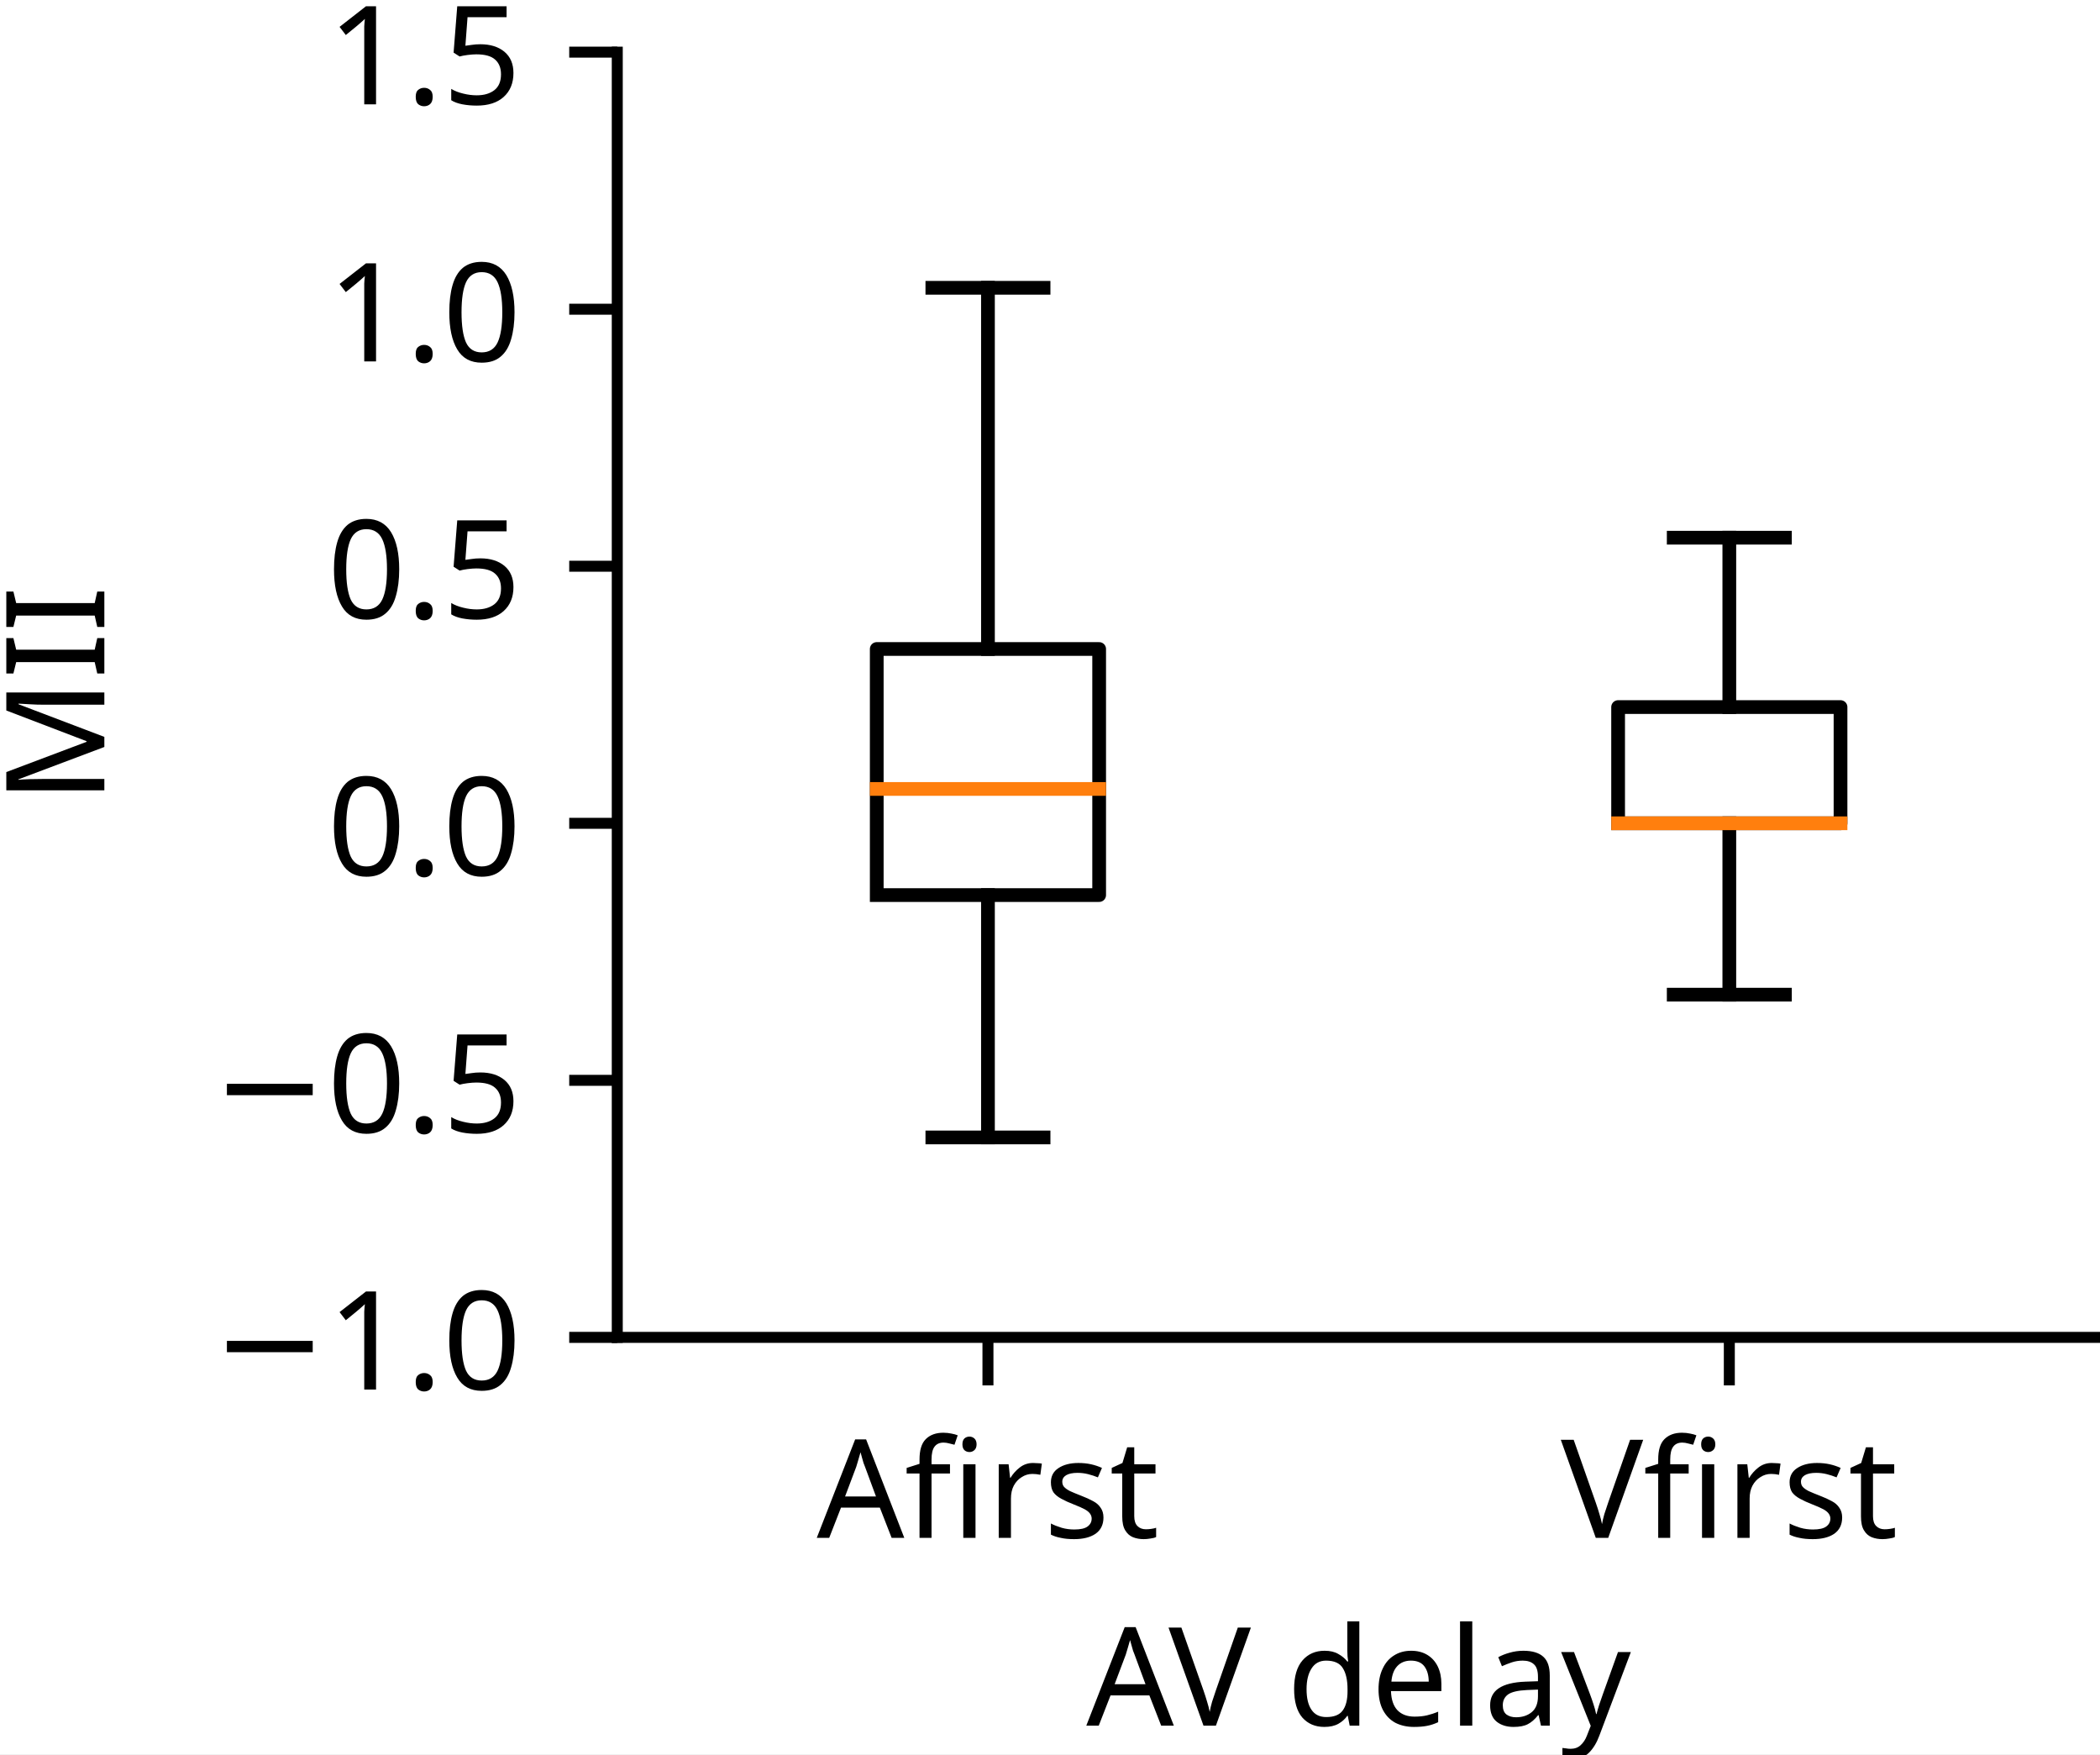
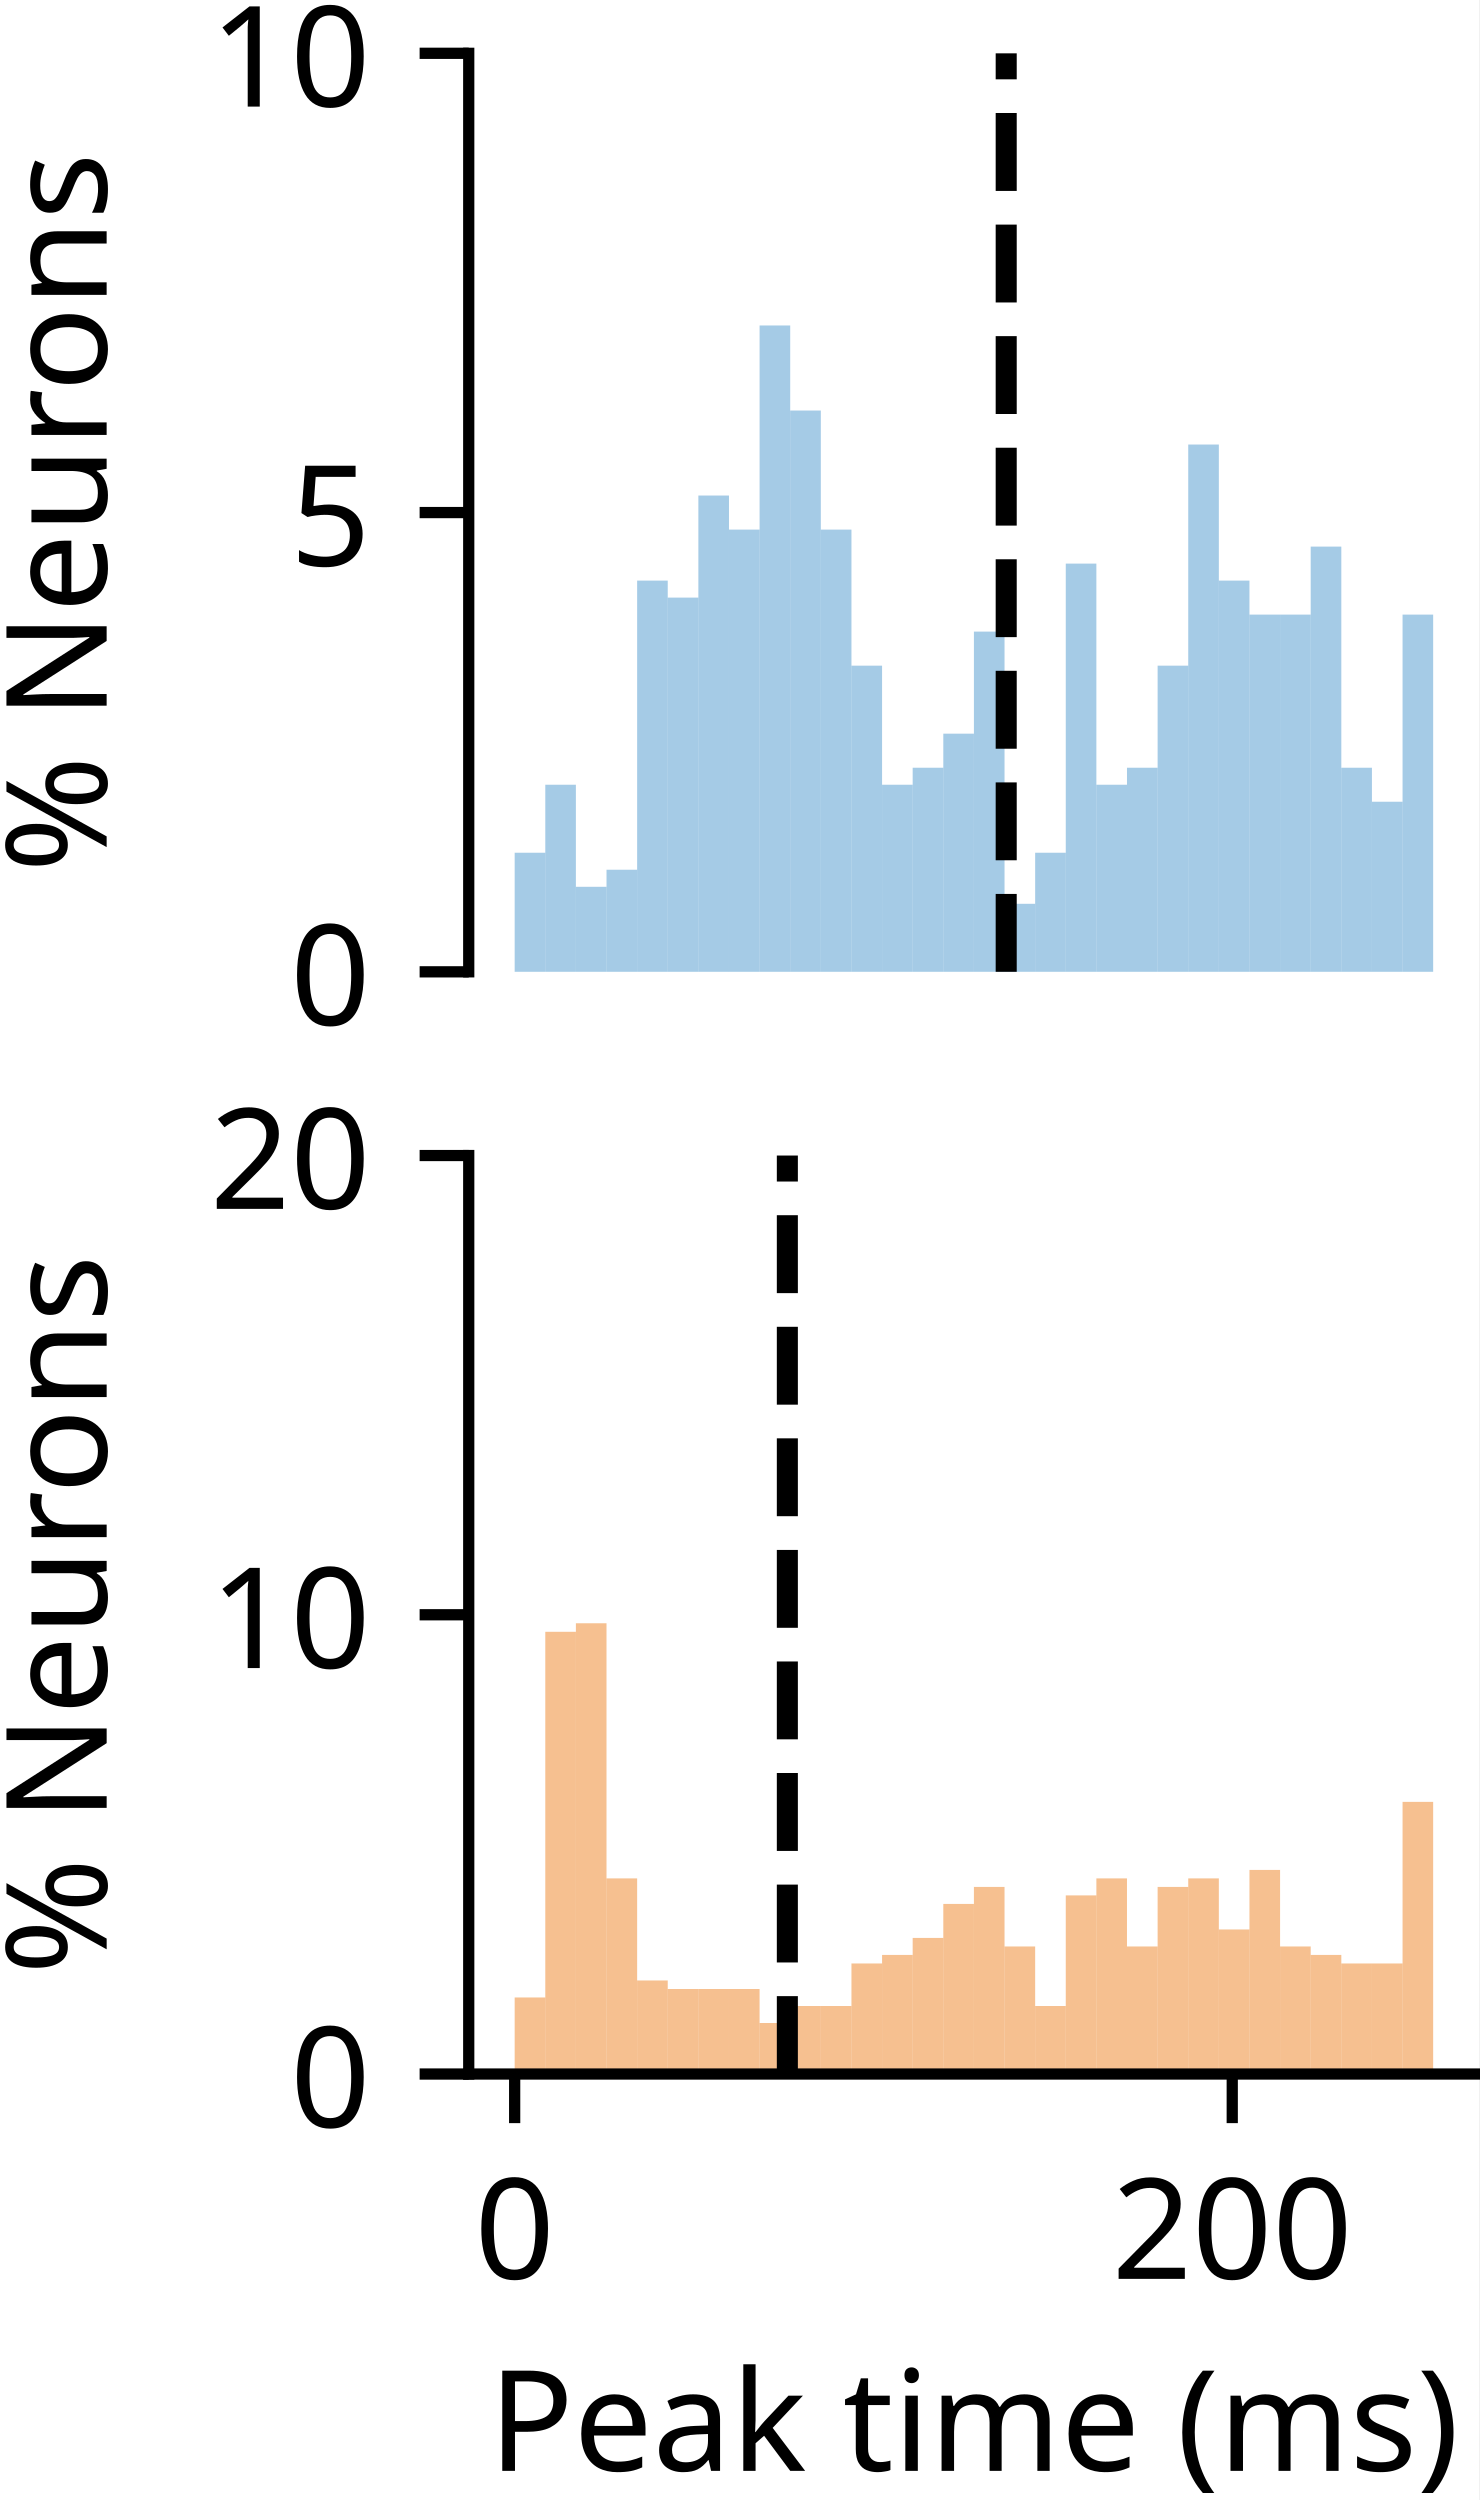
- <svg xmlns="http://www.w3.org/2000/svg" xmlns:xlink="http://www.w3.org/1999/xlink" width="152.961pt" height="127.755pt" viewBox="0 0 152.961 127.755" version="1.1">
+ <svg xmlns="http://www.w3.org/2000/svg" xmlns:xlink="http://www.w3.org/1999/xlink" width="105.403pt" height="178.155pt" viewBox="0 0 105.403 178.155" version="1.1">
  <defs>
    <style type="text/css">*{stroke-linejoin: round; stroke-linecap: butt}</style>
  </defs>
  <g id="figure_1">
    <g id="patch_1">
-       <path d="M 0 127.755  L 152.961 127.755  L 152.961 0  L 0 0  z " style="fill: #ffffff" />
+       <path d="M 0 178.155  L 105.403 178.155  L 105.403 0  L 0 0  z " style="fill: #ffffff" />
    </g>
    <g id="axes_1">
      <g id="patch_2">
-         <path d="M 44.961 97.399  L 152.961 97.399  L 152.961 3.799  L 44.961 3.799  z " style="fill: #ffffff" />
-       </g>
-       <g id="matplotlib.axis_1">
-         <g id="xtick_1">
+         <path d="M 33.403 69.254  L 105.403 69.254  L 105.403 3.799  L 33.403 3.799  z " style="fill: #ffffff" />
+       </g>
+       <g id="patch_3">
+         <path d="M 36.676 69.254  L 38.858 69.254  L 38.858 60.769  L 36.676 60.769  z " clip-path="url(#pe6c7de8103)" style="fill: #4d98ce; fill-opacity: 0.5" />
+       </g>
+       <g id="patch_4">
+         <path d="M 38.858 69.254  L 41.039 69.254  L 41.039 55.92  L 38.858 55.92  z " clip-path="url(#pe6c7de8103)" style="fill: #4d98ce; fill-opacity: 0.5" />
+       </g>
+       <g id="patch_5">
+         <path d="M 41.039 69.254  L 43.221 69.254  L 43.221 63.193  L 41.039 63.193  z " clip-path="url(#pe6c7de8103)" style="fill: #4d98ce; fill-opacity: 0.5" />
+       </g>
+       <g id="patch_6">
+         <path d="M 43.221 69.254  L 45.403 69.254  L 45.403 61.981  L 43.221 61.981  z " clip-path="url(#pe6c7de8103)" style="fill: #4d98ce; fill-opacity: 0.5" />
+       </g>
+       <g id="patch_7">
+         <path d="M 45.403 69.254  L 47.585 69.254  L 47.585 41.375  L 45.403 41.375  z " clip-path="url(#pe6c7de8103)" style="fill: #4d98ce; fill-opacity: 0.5" />
+       </g>
+       <g id="patch_8">
+         <path d="M 47.585 69.254  L 49.767 69.254  L 49.767 42.587  L 47.585 42.587  z " clip-path="url(#pe6c7de8103)" style="fill: #4d98ce; fill-opacity: 0.5" />
+       </g>
+       <g id="patch_9">
+         <path d="M 49.767 69.254  L 51.949 69.254  L 51.949 35.314  L 49.767 35.314  z " clip-path="url(#pe6c7de8103)" style="fill: #4d98ce; fill-opacity: 0.5" />
+       </g>
+       <g id="patch_10">
+         <path d="M 51.949 69.254  L 54.13 69.254  L 54.13 37.739  L 51.949 37.739  z " clip-path="url(#pe6c7de8103)" style="fill: #4d98ce; fill-opacity: 0.5" />
+       </g>
+       <g id="patch_11">
+         <path d="M 54.13 69.254  L 56.312 69.254  L 56.312 23.193  L 54.13 23.193  z " clip-path="url(#pe6c7de8103)" style="fill: #4d98ce; fill-opacity: 0.5" />
+       </g>
+       <g id="patch_12">
+         <path d="M 56.312 69.254  L 58.494 69.254  L 58.494 29.254  L 56.312 29.254  z " clip-path="url(#pe6c7de8103)" style="fill: #4d98ce; fill-opacity: 0.5" />
+       </g>
+       <g id="patch_13">
+         <path d="M 58.494 69.254  L 60.676 69.254  L 60.676 37.739  L 58.494 37.739  z " clip-path="url(#pe6c7de8103)" style="fill: #4d98ce; fill-opacity: 0.5" />
+       </g>
+       <g id="patch_14">
+         <path d="M 60.676 69.254  L 62.858 69.254  L 62.858 47.436  L 60.676 47.436  z " clip-path="url(#pe6c7de8103)" style="fill: #4d98ce; fill-opacity: 0.5" />
+       </g>
+       <g id="patch_15">
+         <path d="M 62.858 69.254  L 65.039 69.254  L 65.039 55.92  L 62.858 55.92  z " clip-path="url(#pe6c7de8103)" style="fill: #4d98ce; fill-opacity: 0.5" />
+       </g>
+       <g id="patch_16">
+         <path d="M 65.039 69.254  L 67.221 69.254  L 67.221 54.708  L 65.039 54.708  z " clip-path="url(#pe6c7de8103)" style="fill: #4d98ce; fill-opacity: 0.5" />
+       </g>
+       <g id="patch_17">
+         <path d="M 67.221 69.254  L 69.403 69.254  L 69.403 52.284  L 67.221 52.284  z " clip-path="url(#pe6c7de8103)" style="fill: #4d98ce; fill-opacity: 0.5" />
+       </g>
+       <g id="patch_18">
+         <path d="M 69.403 69.254  L 71.585 69.254  L 71.585 45.011  L 69.403 45.011  z " clip-path="url(#pe6c7de8103)" style="fill: #4d98ce; fill-opacity: 0.5" />
+       </g>
+       <g id="patch_19">
+         <path d="M 71.585 69.254  L 73.767 69.254  L 73.767 64.405  L 71.585 64.405  z " clip-path="url(#pe6c7de8103)" style="fill: #4d98ce; fill-opacity: 0.5" />
+       </g>
+       <g id="patch_20">
+         <path d="M 73.767 69.254  L 75.949 69.254  L 75.949 60.769  L 73.767 60.769  z " clip-path="url(#pe6c7de8103)" style="fill: #4d98ce; fill-opacity: 0.5" />
+       </g>
+       <g id="patch_21">
+         <path d="M 75.949 69.254  L 78.13 69.254  L 78.13 40.163  L 75.949 40.163  z " clip-path="url(#pe6c7de8103)" style="fill: #4d98ce; fill-opacity: 0.5" />
+       </g>
+       <g id="patch_22">
+         <path d="M 78.13 69.254  L 80.312 69.254  L 80.312 55.92  L 78.13 55.92  z " clip-path="url(#pe6c7de8103)" style="fill: #4d98ce; fill-opacity: 0.5" />
+       </g>
+       <g id="patch_23">
+         <path d="M 80.312 69.254  L 82.494 69.254  L 82.494 54.708  L 80.312 54.708  z " clip-path="url(#pe6c7de8103)" style="fill: #4d98ce; fill-opacity: 0.5" />
+       </g>
+       <g id="patch_24">
+         <path d="M 82.494 69.254  L 84.676 69.254  L 84.676 47.436  L 82.494 47.436  z " clip-path="url(#pe6c7de8103)" style="fill: #4d98ce; fill-opacity: 0.5" />
+       </g>
+       <g id="patch_25">
+         <path d="M 84.676 69.254  L 86.858 69.254  L 86.858 31.678  L 84.676 31.678  z " clip-path="url(#pe6c7de8103)" style="fill: #4d98ce; fill-opacity: 0.5" />
+       </g>
+       <g id="patch_26">
+         <path d="M 86.858 69.254  L 89.039 69.254  L 89.039 41.375  L 86.858 41.375  z " clip-path="url(#pe6c7de8103)" style="fill: #4d98ce; fill-opacity: 0.5" />
+       </g>
+       <g id="patch_27">
+         <path d="M 89.039 69.254  L 91.221 69.254  L 91.221 43.799  L 89.039 43.799  z " clip-path="url(#pe6c7de8103)" style="fill: #4d98ce; fill-opacity: 0.5" />
+       </g>
+       <g id="patch_28">
+         <path d="M 91.221 69.254  L 93.403 69.254  L 93.403 43.799  L 91.221 43.799  z " clip-path="url(#pe6c7de8103)" style="fill: #4d98ce; fill-opacity: 0.5" />
+       </g>
+       <g id="patch_29">
+         <path d="M 93.403 69.254  L 95.585 69.254  L 95.585 38.951  L 93.403 38.951  z " clip-path="url(#pe6c7de8103)" style="fill: #4d98ce; fill-opacity: 0.5" />
+       </g>
+       <g id="patch_30">
+         <path d="M 95.585 69.254  L 97.767 69.254  L 97.767 54.708  L 95.585 54.708  z " clip-path="url(#pe6c7de8103)" style="fill: #4d98ce; fill-opacity: 0.5" />
+       </g>
+       <g id="patch_31">
+         <path d="M 97.767 69.254  L 99.949 69.254  L 99.949 57.133  L 97.767 57.133  z " clip-path="url(#pe6c7de8103)" style="fill: #4d98ce; fill-opacity: 0.5" />
+       </g>
+       <g id="patch_32">
+         <path d="M 99.949 69.254  L 102.13 69.254  L 102.13 43.799  L 99.949 43.799  z " clip-path="url(#pe6c7de8103)" style="fill: #4d98ce; fill-opacity: 0.5" />
+       </g>
+       <g id="matplotlib.axis_1" />
+       <g id="matplotlib.axis_2">
+         <g id="ytick_1">
          <g id="line2d_1">
            <defs>
-               <path id="m59152e8819" d="M 0 0  L 0 3.5  " style="stroke: #000000; stroke-width: 0.8" />
+               <path id="mee2bb5fbc6" d="M 0 0  L -3.5 0  " style="stroke: #000000; stroke-width: 0.8" />
            </defs>
            <g>
-               <use xlink:href="#m59152e8819" x="71.961" y="97.399" style="stroke: #000000; stroke-width: 0.8" />
+               <use xlink:href="#mee2bb5fbc6" x="33.403" y="69.254" style="stroke: #000000; stroke-width: 0.8" />
            </g>
          </g>
          <g id="text_1">
-             <text style="font: 10px 'sans-serif'; text-anchor: middle" x="71.961" y="111.998" transform="rotate(-0 71.96094 111.9977)">Afirst</text>
+             <text style="font: 10px 'sans-serif'; text-anchor: end" x="26.403" y="73.053" transform="rotate(-0 26.40312 73.05298)">0</text>
+           </g>
+         </g>
+         <g id="ytick_2">
+           <g id="line2d_2">
+             <g>
+               <use xlink:href="#mee2bb5fbc6" x="33.403" y="36.526" style="stroke: #000000; stroke-width: 0.8" />
+             </g>
+           </g>
+           <g id="text_2">
+             <text style="font: 10px 'sans-serif'; text-anchor: end" x="26.403" y="40.326" transform="rotate(-0 26.40312 40.32571)">5</text>
+           </g>
+         </g>
+         <g id="ytick_3">
+           <g id="line2d_3">
+             <g>
+               <use xlink:href="#mee2bb5fbc6" x="33.403" y="3.799" style="stroke: #000000; stroke-width: 0.8" />
+             </g>
+           </g>
+           <g id="text_3">
+             <text style="font: 10px 'sans-serif'; text-anchor: end" x="26.403" y="7.598" transform="rotate(-0 26.40312 7.598437)">10</text>
+           </g>
+         </g>
+         <g id="text_4">
+           <text style="font: 10px 'sans-serif'; text-anchor: middle" x="7.598" y="36.526" transform="rotate(-90 7.598438 36.52649)">% Neurons</text>
+         </g>
+       </g>
+       <g id="line2d_4">
+         <path d="M 71.704 69.254  L 71.704 3.799  " clip-path="url(#pe6c7de8103)" style="fill: none; stroke-dasharray: 5.55,2.4; stroke-dashoffset: 0; stroke: #000000; stroke-width: 1.5" />
+       </g>
+       <g id="patch_33">
+         <path d="M 33.403 69.254  L 33.403 3.799  " style="fill: none; stroke: #000000; stroke-width: 0.8; stroke-linejoin: miter; stroke-linecap: square" />
+       </g>
+     </g>
+     <g id="axes_2">
+       <g id="patch_34">
+         <path d="M 33.403 147.799  L 105.403 147.799  L 105.403 82.345  L 33.403 82.345  z " style="fill: #ffffff" />
+       </g>
+       <g id="patch_35">
+         <path d="M 36.676 147.799  L 38.858 147.799  L 38.858 142.345  L 36.676 142.345  z " clip-path="url(#pe7a537a7b1)" style="fill: #ee8222; fill-opacity: 0.5" />
+       </g>
+       <g id="patch_36">
+         <path d="M 38.858 147.799  L 41.039 147.799  L 41.039 116.284  L 38.858 116.284  z " clip-path="url(#pe7a537a7b1)" style="fill: #ee8222; fill-opacity: 0.5" />
+       </g>
+       <g id="patch_37">
+         <path d="M 41.039 147.799  L 43.221 147.799  L 43.221 115.678  L 41.039 115.678  z " clip-path="url(#pe7a537a7b1)" style="fill: #ee8222; fill-opacity: 0.5" />
+       </g>
+       <g id="patch_38">
+         <path d="M 43.221 147.799  L 45.403 147.799  L 45.403 133.86  L 43.221 133.86  z " clip-path="url(#pe7a537a7b1)" style="fill: #ee8222; fill-opacity: 0.5" />
+       </g>
+       <g id="patch_39">
+         <path d="M 45.403 147.799  L 47.585 147.799  L 47.585 141.133  L 45.403 141.133  z " clip-path="url(#pe7a537a7b1)" style="fill: #ee8222; fill-opacity: 0.5" />
+       </g>
+       <g id="patch_40">
+         <path d="M 47.585 147.799  L 49.767 147.799  L 49.767 141.739  L 47.585 141.739  z " clip-path="url(#pe7a537a7b1)" style="fill: #ee8222; fill-opacity: 0.5" />
+       </g>
+       <g id="patch_41">
+         <path d="M 49.767 147.799  L 51.949 147.799  L 51.949 141.739  L 49.767 141.739  z " clip-path="url(#pe7a537a7b1)" style="fill: #ee8222; fill-opacity: 0.5" />
+       </g>
+       <g id="patch_42">
+         <path d="M 51.949 147.799  L 54.13 147.799  L 54.13 141.739  L 51.949 141.739  z " clip-path="url(#pe7a537a7b1)" style="fill: #ee8222; fill-opacity: 0.5" />
+       </g>
+       <g id="patch_43">
+         <path d="M 54.13 147.799  L 56.312 147.799  L 56.312 144.163  L 54.13 144.163  z " clip-path="url(#pe7a537a7b1)" style="fill: #ee8222; fill-opacity: 0.5" />
+       </g>
+       <g id="patch_44">
+         <path d="M 56.312 147.799  L 58.494 147.799  L 58.494 142.951  L 56.312 142.951  z " clip-path="url(#pe7a537a7b1)" style="fill: #ee8222; fill-opacity: 0.5" />
+       </g>
+       <g id="patch_45">
+         <path d="M 58.494 147.799  L 60.676 147.799  L 60.676 142.951  L 58.494 142.951  z " clip-path="url(#pe7a537a7b1)" style="fill: #ee8222; fill-opacity: 0.5" />
+       </g>
+       <g id="patch_46">
+         <path d="M 60.676 147.799  L 62.858 147.799  L 62.858 139.92  L 60.676 139.92  z " clip-path="url(#pe7a537a7b1)" style="fill: #ee8222; fill-opacity: 0.5" />
+       </g>
+       <g id="patch_47">
+         <path d="M 62.858 147.799  L 65.039 147.799  L 65.039 139.314  L 62.858 139.314  z " clip-path="url(#pe7a537a7b1)" style="fill: #ee8222; fill-opacity: 0.5" />
+       </g>
+       <g id="patch_48">
+         <path d="M 65.039 147.799  L 67.221 147.799  L 67.221 138.102  L 65.039 138.102  z " clip-path="url(#pe7a537a7b1)" style="fill: #ee8222; fill-opacity: 0.5" />
+       </g>
+       <g id="patch_49">
+         <path d="M 67.221 147.799  L 69.403 147.799  L 69.403 135.678  L 67.221 135.678  z " clip-path="url(#pe7a537a7b1)" style="fill: #ee8222; fill-opacity: 0.5" />
+       </g>
+       <g id="patch_50">
+         <path d="M 69.403 147.799  L 71.585 147.799  L 71.585 134.466  L 69.403 134.466  z " clip-path="url(#pe7a537a7b1)" style="fill: #ee8222; fill-opacity: 0.5" />
+       </g>
+       <g id="patch_51">
+         <path d="M 71.585 147.799  L 73.767 147.799  L 73.767 138.708  L 71.585 138.708  z " clip-path="url(#pe7a537a7b1)" style="fill: #ee8222; fill-opacity: 0.5" />
+       </g>
+       <g id="patch_52">
+         <path d="M 73.767 147.799  L 75.949 147.799  L 75.949 142.951  L 73.767 142.951  z " clip-path="url(#pe7a537a7b1)" style="fill: #ee8222; fill-opacity: 0.5" />
+       </g>
+       <g id="patch_53">
+         <path d="M 75.949 147.799  L 78.13 147.799  L 78.13 135.072  L 75.949 135.072  z " clip-path="url(#pe7a537a7b1)" style="fill: #ee8222; fill-opacity: 0.5" />
+       </g>
+       <g id="patch_54">
+         <path d="M 78.13 147.799  L 80.312 147.799  L 80.312 133.86  L 78.13 133.86  z " clip-path="url(#pe7a537a7b1)" style="fill: #ee8222; fill-opacity: 0.5" />
+       </g>
+       <g id="patch_55">
+         <path d="M 80.312 147.799  L 82.494 147.799  L 82.494 138.708  L 80.312 138.708  z " clip-path="url(#pe7a537a7b1)" style="fill: #ee8222; fill-opacity: 0.5" />
+       </g>
+       <g id="patch_56">
+         <path d="M 82.494 147.799  L 84.676 147.799  L 84.676 134.466  L 82.494 134.466  z " clip-path="url(#pe7a537a7b1)" style="fill: #ee8222; fill-opacity: 0.5" />
+       </g>
+       <g id="patch_57">
+         <path d="M 84.676 147.799  L 86.858 147.799  L 86.858 133.86  L 84.676 133.86  z " clip-path="url(#pe7a537a7b1)" style="fill: #ee8222; fill-opacity: 0.5" />
+       </g>
+       <g id="patch_58">
+         <path d="M 86.858 147.799  L 89.039 147.799  L 89.039 137.496  L 86.858 137.496  z " clip-path="url(#pe7a537a7b1)" style="fill: #ee8222; fill-opacity: 0.5" />
+       </g>
+       <g id="patch_59">
+         <path d="M 89.039 147.799  L 91.221 147.799  L 91.221 133.254  L 89.039 133.254  z " clip-path="url(#pe7a537a7b1)" style="fill: #ee8222; fill-opacity: 0.5" />
+       </g>
+       <g id="patch_60">
+         <path d="M 91.221 147.799  L 93.403 147.799  L 93.403 138.708  L 91.221 138.708  z " clip-path="url(#pe7a537a7b1)" style="fill: #ee8222; fill-opacity: 0.5" />
+       </g>
+       <g id="patch_61">
+         <path d="M 93.403 147.799  L 95.585 147.799  L 95.585 139.314  L 93.403 139.314  z " clip-path="url(#pe7a537a7b1)" style="fill: #ee8222; fill-opacity: 0.5" />
+       </g>
+       <g id="patch_62">
+         <path d="M 95.585 147.799  L 97.767 147.799  L 97.767 139.92  L 95.585 139.92  z " clip-path="url(#pe7a537a7b1)" style="fill: #ee8222; fill-opacity: 0.5" />
+       </g>
+       <g id="patch_63">
+         <path d="M 97.767 147.799  L 99.949 147.799  L 99.949 139.92  L 97.767 139.92  z " clip-path="url(#pe7a537a7b1)" style="fill: #ee8222; fill-opacity: 0.5" />
+       </g>
+       <g id="patch_64">
+         <path d="M 99.949 147.799  L 102.13 147.799  L 102.13 128.405  L 99.949 128.405  z " clip-path="url(#pe7a537a7b1)" style="fill: #ee8222; fill-opacity: 0.5" />
+       </g>
+       <g id="matplotlib.axis_3">
+         <g id="xtick_1">
+           <g id="line2d_5">
+             <defs>
+               <path id="meeb68371a4" d="M 0 0  L 0 3.5  " style="stroke: #000000; stroke-width: 0.8" />
+             </defs>
+             <g>
+               <use xlink:href="#meeb68371a4" x="36.676" y="147.799" style="stroke: #000000; stroke-width: 0.8" />
+             </g>
+           </g>
+           <g id="text_5">
+             <text style="font: 10px 'sans-serif'; text-anchor: middle" x="36.676" y="162.398" transform="rotate(-0 36.67585 162.3977)">0</text>
          </g>
        </g>
        <g id="xtick_2">
-           <g id="line2d_2">
-             <g>
-               <use xlink:href="#m59152e8819" x="125.961" y="97.399" style="stroke: #000000; stroke-width: 0.8" />
-             </g>
-           </g>
-           <g id="text_2">
-             <text style="font: 10px 'sans-serif'; text-anchor: middle" x="125.961" y="111.998" transform="rotate(-0 125.9609 111.9977)">Vfirst</text>
-           </g>
-         </g>
-         <g id="text_3">
-           <text style="font: 10px 'sans-serif'; text-anchor: middle" x="98.961" y="125.676" transform="rotate(-0 98.96094 125.6758)">AV delay</text>
-         </g>
-       </g>
-       <g id="matplotlib.axis_2">
-         <g id="ytick_1">
-           <g id="line2d_3">
-             <defs>
-               <path id="ma783bb15ee" d="M 0 0  L -3.5 0  " style="stroke: #000000; stroke-width: 0.8" />
-             </defs>
-             <g>
-               <use xlink:href="#ma783bb15ee" x="44.961" y="97.399" style="stroke: #000000; stroke-width: 0.8" />
-             </g>
-           </g>
-           <g id="text_4">
-             <text style="font: 10px 'sans-serif'; text-anchor: end" x="37.961" y="101.198" transform="rotate(-0 37.96094 101.1984)">−1.0</text>
-           </g>
-         </g>
-         <g id="ytick_2">
-           <g id="line2d_4">
-             <g>
-               <use xlink:href="#ma783bb15ee" x="44.961" y="78.679" style="stroke: #000000; stroke-width: 0.8" />
-             </g>
-           </g>
-           <g id="text_5">
-             <text style="font: 10px 'sans-serif'; text-anchor: end" x="37.961" y="82.478" transform="rotate(-0 37.96094 82.47844)">−0.5</text>
-           </g>
-         </g>
-         <g id="ytick_3">
-           <g id="line2d_5">
-             <g>
-               <use xlink:href="#ma783bb15ee" x="44.961" y="59.959" style="stroke: #000000; stroke-width: 0.8" />
+           <g id="line2d_6">
+             <g>
+               <use xlink:href="#meeb68371a4" x="87.812" y="147.799" style="stroke: #000000; stroke-width: 0.8" />
            </g>
          </g>
          <g id="text_6">
-             <text style="font: 10px 'sans-serif'; text-anchor: end" x="37.961" y="63.758" transform="rotate(-0 37.96094 63.75844)">0.0</text>
-           </g>
-         </g>
+             <text style="font: 10px 'sans-serif'; text-anchor: middle" x="87.812" y="162.398" transform="rotate(-0 87.81222 162.3977)">200</text>
+           </g>
+         </g>
+         <g id="text_7">
+           <text style="font: 10px 'sans-serif'; text-anchor: middle" x="69.403" y="176.076" transform="rotate(-0 69.40313 176.0758)">Peak time (ms)</text>
+         </g>
+       </g>
+       <g id="matplotlib.axis_4">
        <g id="ytick_4">
-           <g id="line2d_6">
-             <g>
-               <use xlink:href="#ma783bb15ee" x="44.961" y="41.239" style="stroke: #000000; stroke-width: 0.8" />
-             </g>
-           </g>
-           <g id="text_7">
-             <text style="font: 10px 'sans-serif'; text-anchor: end" x="37.961" y="45.038" transform="rotate(-0 37.96094 45.03844)">0.5</text>
+           <g id="line2d_7">
+             <g>
+               <use xlink:href="#mee2bb5fbc6" x="33.403" y="147.799" style="stroke: #000000; stroke-width: 0.8" />
+             </g>
+           </g>
+           <g id="text_8">
+             <text style="font: 10px 'sans-serif'; text-anchor: end" x="26.403" y="151.598" transform="rotate(-0 26.40312 151.5984)">0</text>
          </g>
        </g>
        <g id="ytick_5">
-           <g id="line2d_7">
-             <g>
-               <use xlink:href="#ma783bb15ee" x="44.961" y="22.519" style="stroke: #000000; stroke-width: 0.8" />
-             </g>
-           </g>
-           <g id="text_8">
-             <text style="font: 10px 'sans-serif'; text-anchor: end" x="37.961" y="26.318" transform="rotate(-0 37.96094 26.31844)">1.0</text>
+           <g id="line2d_8">
+             <g>
+               <use xlink:href="#mee2bb5fbc6" x="33.403" y="115.072" style="stroke: #000000; stroke-width: 0.8" />
+             </g>
+           </g>
+           <g id="text_9">
+             <text style="font: 10px 'sans-serif'; text-anchor: end" x="26.403" y="118.871" transform="rotate(-0 26.40312 118.8712)">10</text>
          </g>
        </g>
        <g id="ytick_6">
-           <g id="line2d_8">
-             <g>
-               <use xlink:href="#ma783bb15ee" x="44.961" y="3.799" style="stroke: #000000; stroke-width: 0.8" />
-             </g>
-           </g>
-           <g id="text_9">
-             <text style="font: 10px 'sans-serif'; text-anchor: end" x="37.961" y="7.598" transform="rotate(-0 37.96094 7.598437)">1.5</text>
-           </g>
-         </g>
-         <g id="text_10">
-           <text style="font: 10px 'sans-serif'; text-anchor: middle" x="7.598" y="50.599" transform="rotate(-90 7.598437 50.59922)">MII</text>
-         </g>
-       </g>
-       <g id="line2d_9">
-         <path d="M 63.861 65.187  L 80.061 65.187  L 80.061 47.266  L 63.861 47.266  L 63.861 65.187  " clip-path="url(#p814d4d577b)" style="fill: none; stroke: #000000; stroke-linecap: square" />
+           <g id="line2d_9">
+             <g>
+               <use xlink:href="#mee2bb5fbc6" x="33.403" y="82.345" style="stroke: #000000; stroke-width: 0.8" />
+             </g>
+           </g>
+           <g id="text_10">
+             <text style="font: 10px 'sans-serif'; text-anchor: end" x="26.403" y="86.144" transform="rotate(-0 26.40312 86.14389)">20</text>
+           </g>
+         </g>
+         <g id="text_11">
+           <text style="font: 10px 'sans-serif'; text-anchor: middle" x="7.598" y="115.072" transform="rotate(-90 7.598438 115.0719)">% Neurons</text>
+         </g>
      </g>
      <g id="line2d_10">
-         <path d="M 71.961 65.187  L 71.961 82.839  " clip-path="url(#p814d4d577b)" style="fill: none; stroke: #000000; stroke-linecap: square" />
-       </g>
-       <g id="line2d_11">
-         <path d="M 71.961 47.266  L 71.961 20.959  " clip-path="url(#p814d4d577b)" style="fill: none; stroke: #000000; stroke-linecap: square" />
-       </g>
-       <g id="line2d_12">
-         <path d="M 67.911 82.839  L 76.011 82.839  " clip-path="url(#p814d4d577b)" style="fill: none; stroke: #000000; stroke-linecap: square" />
-       </g>
-       <g id="line2d_13">
-         <path d="M 67.911 20.959  L 76.011 20.959  " clip-path="url(#p814d4d577b)" style="fill: none; stroke: #000000; stroke-linecap: square" />
-       </g>
-       <g id="line2d_14">
-         <path d="M 117.861 59.959  L 134.061 59.959  L 134.061 51.495  L 117.861 51.495  L 117.861 59.959  " clip-path="url(#p814d4d577b)" style="fill: none; stroke: #000000; stroke-linecap: square" />
-       </g>
-       <g id="line2d_15">
-         <path d="M 125.961 59.959  L 125.961 72.439  " clip-path="url(#p814d4d577b)" style="fill: none; stroke: #000000; stroke-linecap: square" />
-       </g>
-       <g id="line2d_16">
-         <path d="M 125.961 51.495  L 125.961 39.159  " clip-path="url(#p814d4d577b)" style="fill: none; stroke: #000000; stroke-linecap: square" />
-       </g>
-       <g id="line2d_17">
-         <path d="M 121.911 72.439  L 130.011 72.439  " clip-path="url(#p814d4d577b)" style="fill: none; stroke: #000000; stroke-linecap: square" />
-       </g>
-       <g id="line2d_18">
-         <path d="M 121.911 39.159  L 130.011 39.159  " clip-path="url(#p814d4d577b)" style="fill: none; stroke: #000000; stroke-linecap: square" />
-       </g>
-       <g id="line2d_19">
-         <path d="M 63.861 57.458  L 80.061 57.458  " clip-path="url(#p814d4d577b)" style="fill: none; stroke: #ff7f0e; stroke-linecap: square" />
-       </g>
-       <g id="line2d_20">
-         <path d="M 117.861 59.959  L 134.061 59.959  " clip-path="url(#p814d4d577b)" style="fill: none; stroke: #ff7f0e; stroke-linecap: square" />
-       </g>
-       <g id="patch_3">
-         <path d="M 44.961 97.399  L 44.961 3.799  " style="fill: none; stroke: #000000; stroke-width: 0.8; stroke-linejoin: miter; stroke-linecap: square" />
-       </g>
-       <g id="patch_4">
-         <path d="M 44.961 97.399  L 152.961 97.399  " style="fill: none; stroke: #000000; stroke-width: 0.8; stroke-linejoin: miter; stroke-linecap: square" />
+         <path d="M 56.108 147.799  L 56.108 82.345  " clip-path="url(#pe7a537a7b1)" style="fill: none; stroke-dasharray: 5.55,2.4; stroke-dashoffset: 0; stroke: #000000; stroke-width: 1.5" />
+       </g>
+       <g id="patch_65">
+         <path d="M 33.403 147.799  L 33.403 82.345  " style="fill: none; stroke: #000000; stroke-width: 0.8; stroke-linejoin: miter; stroke-linecap: square" />
+       </g>
+       <g id="patch_66">
+         <path d="M 33.403 147.799  L 105.403 147.799  " style="fill: none; stroke: #000000; stroke-width: 0.8; stroke-linejoin: miter; stroke-linecap: square" />
      </g>
    </g>
  </g>
  <defs>
-     <clipPath id="p814d4d577b">
-       <rect x="44.961" y="3.799" width="108" height="93.6" />
+     <clipPath id="pe6c7de8103">
+       <rect x="33.403" y="3.799" width="72" height="65.455" />
+     </clipPath>
+     <clipPath id="pe7a537a7b1">
+       <rect x="33.403" y="82.345" width="72" height="65.455" />
    </clipPath>
  </defs>
</svg>
